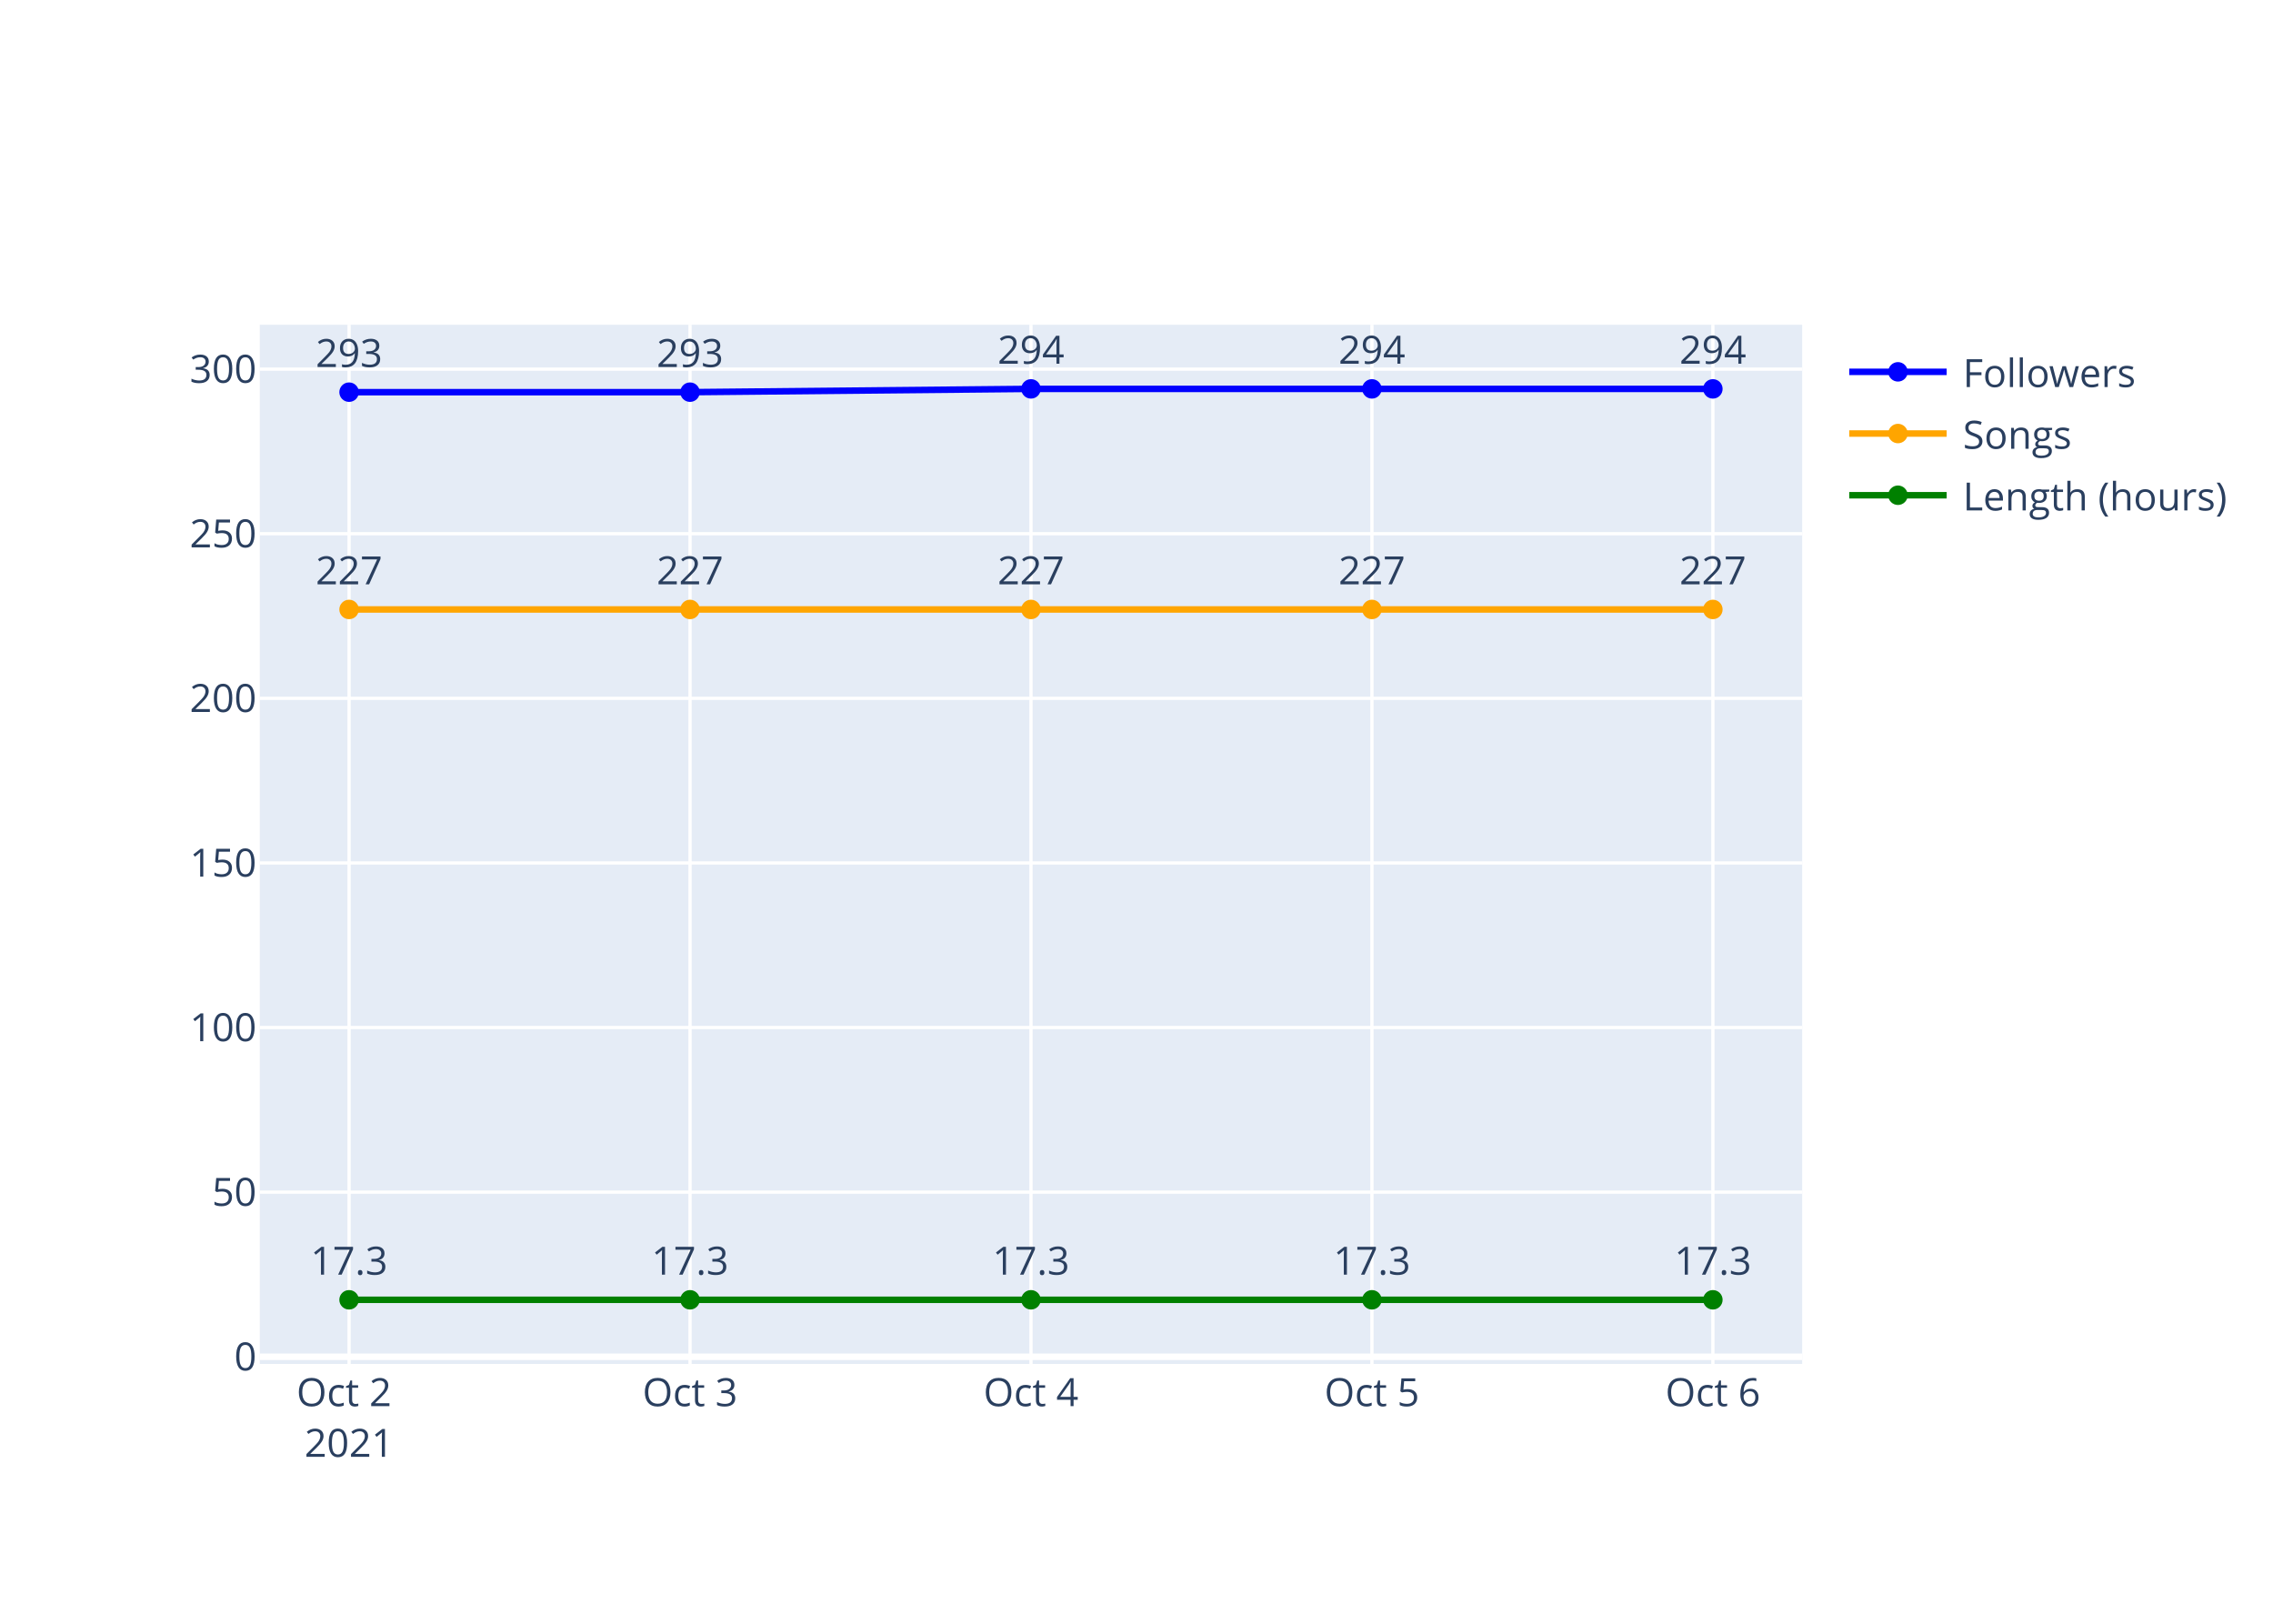
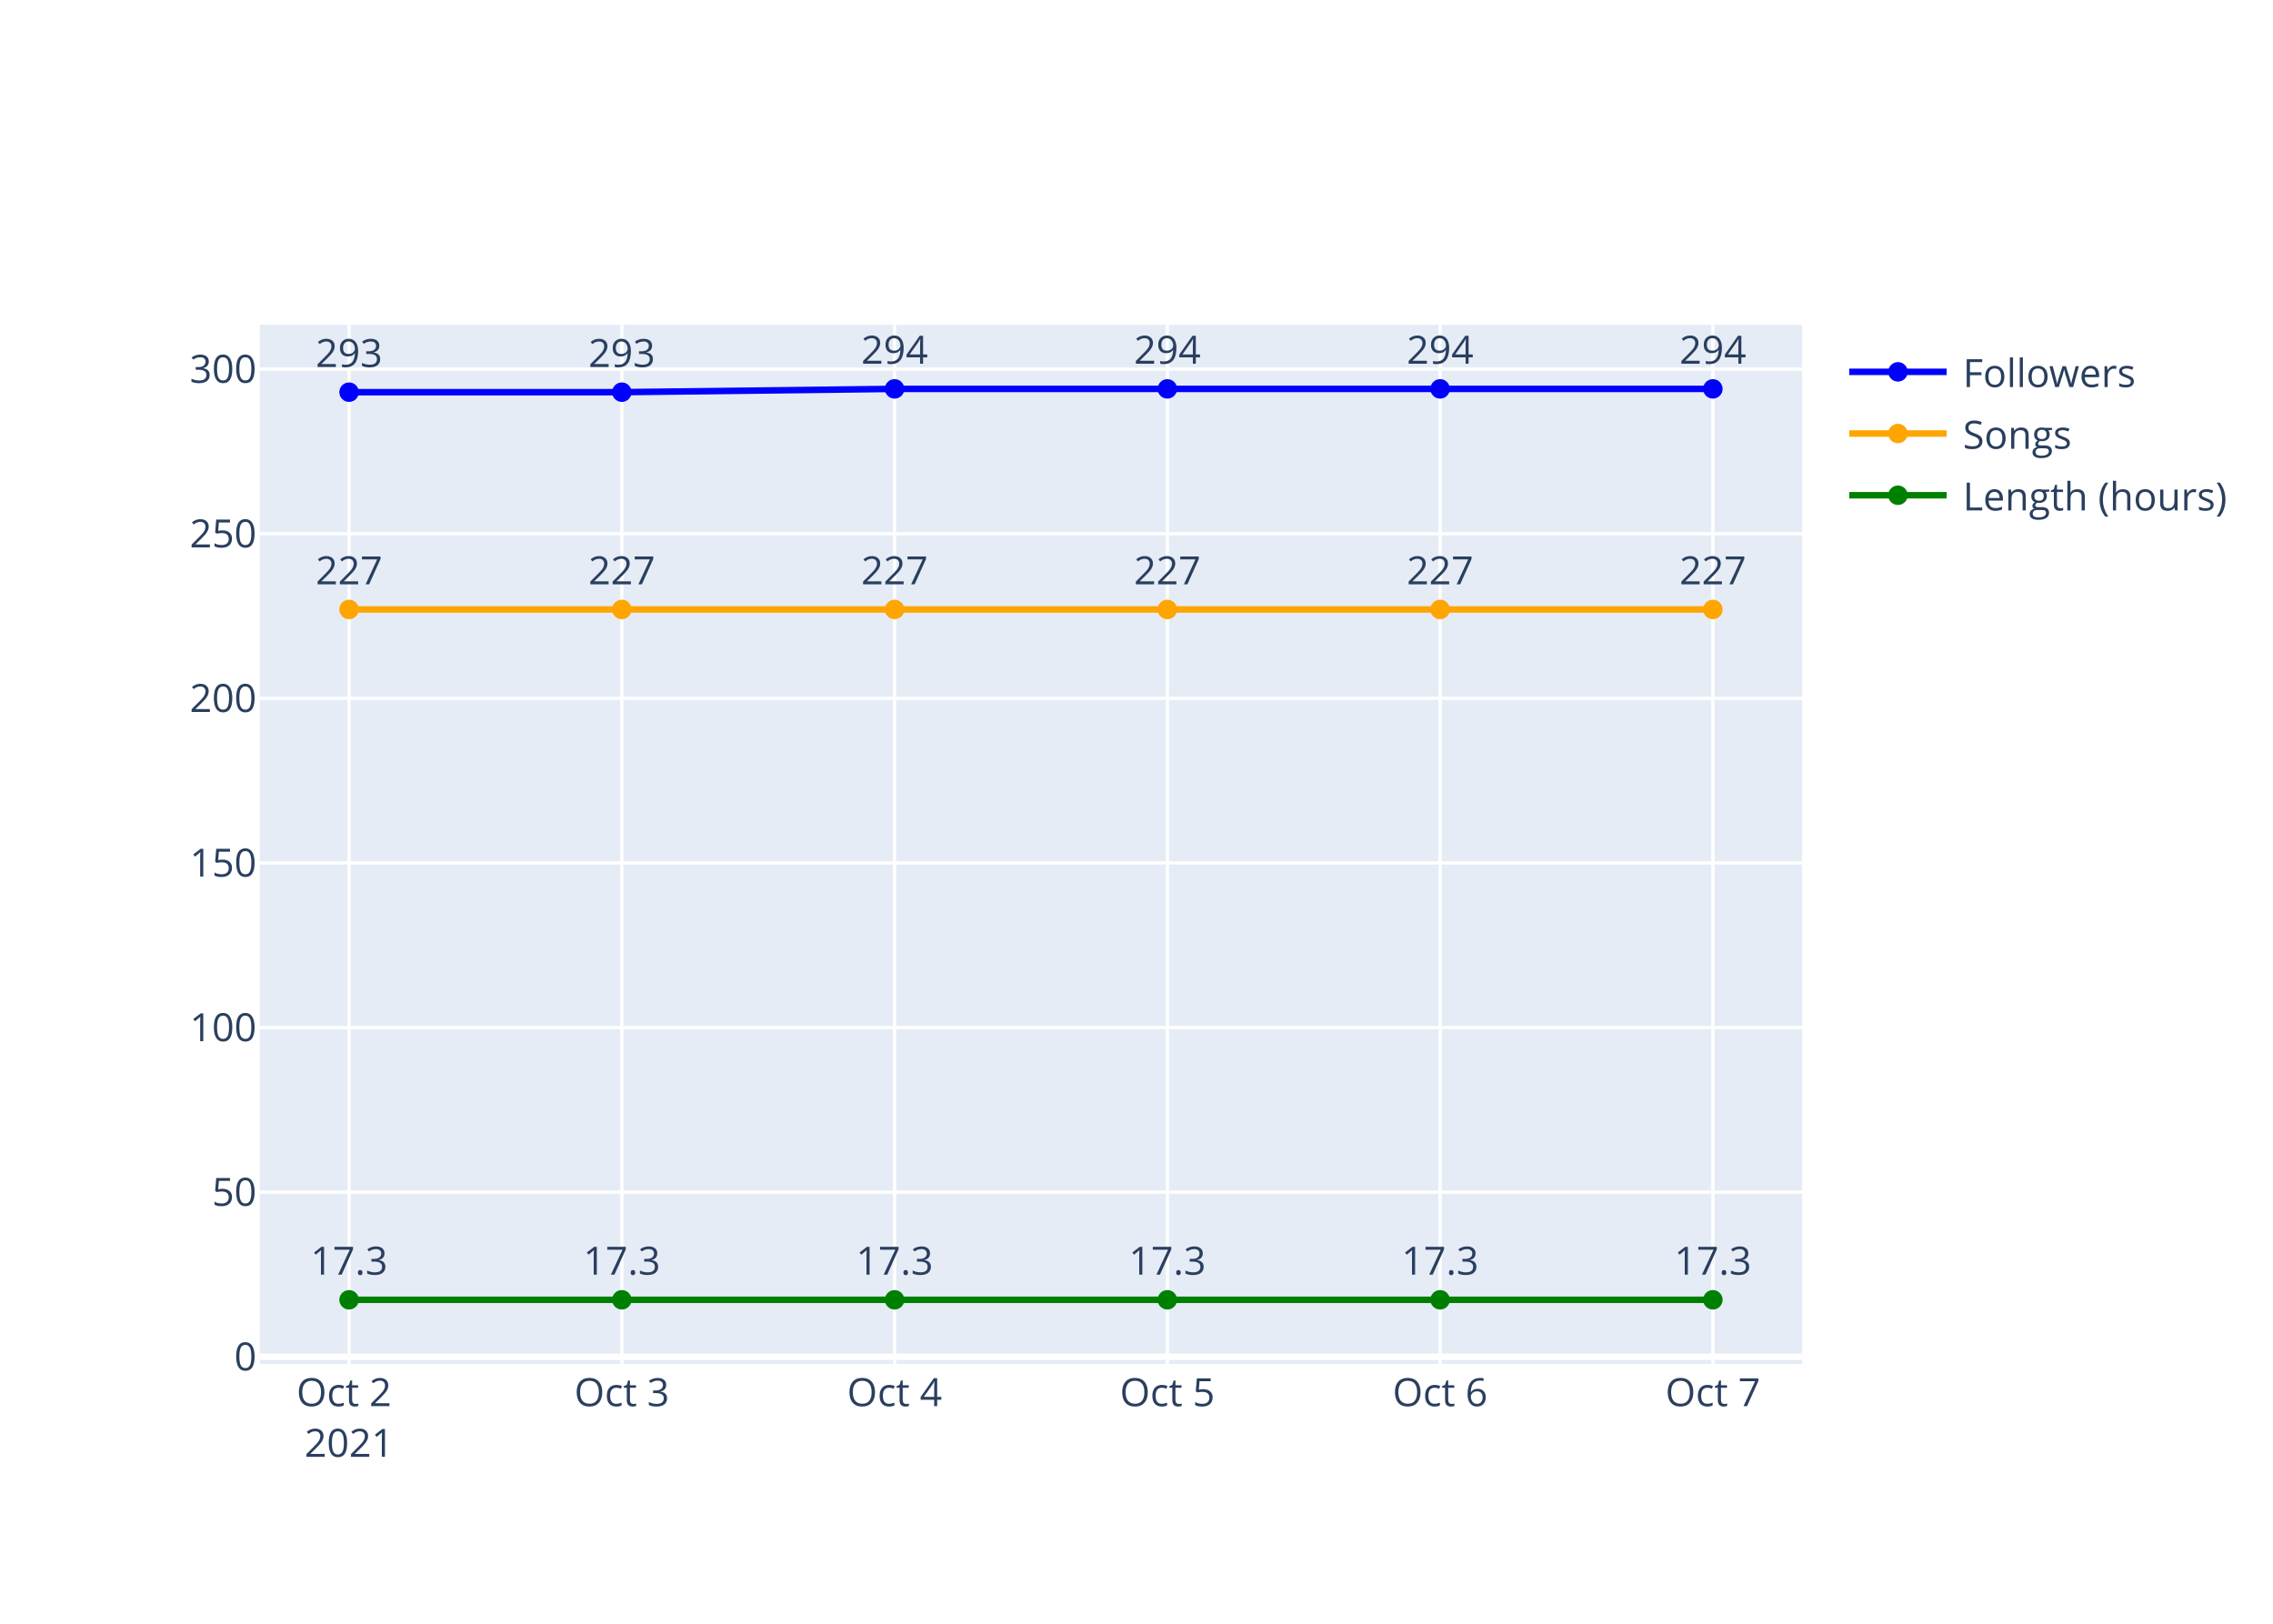
<svg xmlns="http://www.w3.org/2000/svg" class="main-svg" width="700" height="500" style="" viewBox="0 0 700 500">
  <rect x="0" y="0" width="700" height="500" style="fill: rgb(255, 255, 255); fill-opacity: 1;" />
-   <defs id="defs-477c56">
+   <defs id="defs-cb74b1">
    <g class="clips">
-       <clipPath id="clip477c56xyplot" class="plotclip">
+       <clipPath id="clipcb74b1xyplot" class="plotclip">
        <rect width="475" height="320" />
      </clipPath>
-       <clipPath class="axesclip" id="clip477c56x">
+       <clipPath class="axesclip" id="clipcb74b1x">
        <rect x="80" y="0" width="475" height="500" />
      </clipPath>
-       <clipPath class="axesclip" id="clip477c56y">
+       <clipPath class="axesclip" id="clipcb74b1y">
        <rect x="0" y="100" width="700" height="320" />
      </clipPath>
-       <clipPath class="axesclip" id="clip477c56xy">
+       <clipPath class="axesclip" id="clipcb74b1xy">
        <rect x="80" y="100" width="475" height="320" />
      </clipPath>
    </g>
    <g class="gradients" />
    <g class="patterns" />
  </defs>
  <g class="bglayer">
    <rect class="bg" x="80" y="100" width="475" height="320" style="fill: rgb(229, 236, 246); fill-opacity: 1; stroke-width: 0;" />
  </g>
  <g class="layer-below">
    <g class="imagelayer" />
    <g class="shapelayer" />
  </g>
  <g class="cartesianlayer">
    <g class="subplot xy">
      <g class="layer-subplot">
        <g class="shapelayer" />
        <g class="imagelayer" />
      </g>
      <g class="gridlayer">
        <g class="x">
          <path class="xgrid crisp" transform="translate(107.5,0)" d="M0,100v320" style="stroke: rgb(255, 255, 255); stroke-opacity: 1; stroke-width: 1px;" />
-           <path class="xgrid crisp" transform="translate(212.5,0)" d="M0,100v320" style="stroke: rgb(255, 255, 255); stroke-opacity: 1; stroke-width: 1px;" />
-           <path class="xgrid crisp" transform="translate(317.5,0)" d="M0,100v320" style="stroke: rgb(255, 255, 255); stroke-opacity: 1; stroke-width: 1px;" />
-           <path class="xgrid crisp" transform="translate(422.5,0)" d="M0,100v320" style="stroke: rgb(255, 255, 255); stroke-opacity: 1; stroke-width: 1px;" />
+           <path class="xgrid crisp" transform="translate(191.5,0)" d="M0,100v320" style="stroke: rgb(255, 255, 255); stroke-opacity: 1; stroke-width: 1px;" />
+           <path class="xgrid crisp" transform="translate(275.5,0)" d="M0,100v320" style="stroke: rgb(255, 255, 255); stroke-opacity: 1; stroke-width: 1px;" />
+           <path class="xgrid crisp" transform="translate(359.5,0)" d="M0,100v320" style="stroke: rgb(255, 255, 255); stroke-opacity: 1; stroke-width: 1px;" />
+           <path class="xgrid crisp" transform="translate(443.5,0)" d="M0,100v320" style="stroke: rgb(255, 255, 255); stroke-opacity: 1; stroke-width: 1px;" />
          <path class="xgrid crisp" transform="translate(527.5,0)" d="M0,100v320" style="stroke: rgb(255, 255, 255); stroke-opacity: 1; stroke-width: 1px;" />
        </g>
        <g class="y">
          <path class="ygrid crisp" transform="translate(0,367.1)" d="M80,0h475" style="stroke: rgb(255, 255, 255); stroke-opacity: 1; stroke-width: 1px;" />
          <path class="ygrid crisp" transform="translate(0,316.41)" d="M80,0h475" style="stroke: rgb(255, 255, 255); stroke-opacity: 1; stroke-width: 1px;" />
          <path class="ygrid crisp" transform="translate(0,265.73)" d="M80,0h475" style="stroke: rgb(255, 255, 255); stroke-opacity: 1; stroke-width: 1px;" />
          <path class="ygrid crisp" transform="translate(0,215.04)" d="M80,0h475" style="stroke: rgb(255, 255, 255); stroke-opacity: 1; stroke-width: 1px;" />
          <path class="ygrid crisp" transform="translate(0,164.35)" d="M80,0h475" style="stroke: rgb(255, 255, 255); stroke-opacity: 1; stroke-width: 1px;" />
          <path class="ygrid crisp" transform="translate(0,113.67)" d="M80,0h475" style="stroke: rgb(255, 255, 255); stroke-opacity: 1; stroke-width: 1px;" />
        </g>
      </g>
      <g class="zerolinelayer">
        <path class="yzl zl crisp" transform="translate(0,417.79)" d="M80,0h475" style="stroke: rgb(255, 255, 255); stroke-opacity: 1; stroke-width: 2px;" />
      </g>
      <path class="xlines-below" />
      <path class="ylines-below" />
      <g class="overlines-below" />
      <g class="xaxislayer-below" />
      <g class="yaxislayer-below" />
      <g class="overaxes-below" />
-       <g class="plot" transform="translate(80,100)" clip-path="url(#clip477c56xyplot)">
+       <g class="plot" transform="translate(80,100)" clip-path="url(#clipcb74b1xyplot)">
        <g class="scatterlayer mlayer">
-           <g class="trace scatter trace857f5f" style="stroke-miterlimit: 2; opacity: 1;">
+           <g class="trace scatter trace1b15a6" style="stroke-miterlimit: 2; opacity: 1;">
            <g class="fills" />
            <g class="errorbars" />
            <g class="lines">
-               <path class="js-line" d="M27.5,20.76L132.5,20.76L237.5,19.75L447.5,19.75" style="vector-effect: non-scaling-stroke; fill: none; stroke: rgb(0, 0, 255); stroke-opacity: 1; stroke-width: 2px; opacity: 1;" />
+               <path class="js-line" d="M27.5,20.76L111.5,20.76L195.5,19.75L447.5,19.75" style="vector-effect: non-scaling-stroke; fill: none; stroke: rgb(0, 0, 255); stroke-opacity: 1; stroke-width: 2px; opacity: 1;" />
            </g>
            <g class="points">
              <path class="point" transform="translate(27.5,20.76)" d="M3,0A3,3 0 1,1 0,-3A3,3 0 0,1 3,0Z" style="opacity: 1; stroke-width: 0px; fill: rgb(0, 0, 255); fill-opacity: 1;" />
-               <path class="point" transform="translate(132.5,20.76)" d="M3,0A3,3 0 1,1 0,-3A3,3 0 0,1 3,0Z" style="opacity: 1; stroke-width: 0px; fill: rgb(0, 0, 255); fill-opacity: 1;" />
-               <path class="point" transform="translate(237.5,19.75)" d="M3,0A3,3 0 1,1 0,-3A3,3 0 0,1 3,0Z" style="opacity: 1; stroke-width: 0px; fill: rgb(0, 0, 255); fill-opacity: 1;" />
-               <path class="point" transform="translate(342.5,19.75)" d="M3,0A3,3 0 1,1 0,-3A3,3 0 0,1 3,0Z" style="opacity: 1; stroke-width: 0px; fill: rgb(0, 0, 255); fill-opacity: 1;" />
+               <path class="point" transform="translate(111.5,20.76)" d="M3,0A3,3 0 1,1 0,-3A3,3 0 0,1 3,0Z" style="opacity: 1; stroke-width: 0px; fill: rgb(0, 0, 255); fill-opacity: 1;" />
+               <path class="point" transform="translate(195.5,19.75)" d="M3,0A3,3 0 1,1 0,-3A3,3 0 0,1 3,0Z" style="opacity: 1; stroke-width: 0px; fill: rgb(0, 0, 255); fill-opacity: 1;" />
+               <path class="point" transform="translate(279.5,19.75)" d="M3,0A3,3 0 1,1 0,-3A3,3 0 0,1 3,0Z" style="opacity: 1; stroke-width: 0px; fill: rgb(0, 0, 255); fill-opacity: 1;" />
+               <path class="point" transform="translate(363.5,19.75)" d="M3,0A3,3 0 1,1 0,-3A3,3 0 0,1 3,0Z" style="opacity: 1; stroke-width: 0px; fill: rgb(0, 0, 255); fill-opacity: 1;" />
              <path class="point" transform="translate(447.5,19.75)" d="M3,0A3,3 0 1,1 0,-3A3,3 0 0,1 3,0Z" style="opacity: 1; stroke-width: 0px; fill: rgb(0, 0, 255); fill-opacity: 1;" />
            </g>
            <g class="text">
              <g class="textpoint" transform="translate(0,-7.75)">
                <text x="27.5" y="20.76" text-anchor="middle" style="font-family: 'Open Sans', verdana, arial, sans-serif; font-size: 12px; fill: rgb(42, 63, 95); fill-opacity: 1; white-space: pre;">293</text>
              </g>
              <g class="textpoint" transform="translate(0,-7.75)">
-                 <text x="132.5" y="20.76" text-anchor="middle" style="font-family: 'Open Sans', verdana, arial, sans-serif; font-size: 12px; fill: rgb(42, 63, 95); fill-opacity: 1; white-space: pre;">293</text>
-               </g>
-               <g class="textpoint" transform="translate(0,-7.75)">
-                 <text x="237.5" y="19.75" text-anchor="middle" style="font-family: 'Open Sans', verdana, arial, sans-serif; font-size: 12px; fill: rgb(42, 63, 95); fill-opacity: 1; white-space: pre;">294</text>
-               </g>
-               <g class="textpoint" transform="translate(0,-7.75)">
-                 <text x="342.5" y="19.75" text-anchor="middle" style="font-family: 'Open Sans', verdana, arial, sans-serif; font-size: 12px; fill: rgb(42, 63, 95); fill-opacity: 1; white-space: pre;">294</text>
+                 <text x="111.5" y="20.76" text-anchor="middle" style="font-family: 'Open Sans', verdana, arial, sans-serif; font-size: 12px; fill: rgb(42, 63, 95); fill-opacity: 1; white-space: pre;">293</text>
+               </g>
+               <g class="textpoint" transform="translate(0,-7.75)">
+                 <text x="195.5" y="19.75" text-anchor="middle" style="font-family: 'Open Sans', verdana, arial, sans-serif; font-size: 12px; fill: rgb(42, 63, 95); fill-opacity: 1; white-space: pre;">294</text>
+               </g>
+               <g class="textpoint" transform="translate(0,-7.75)">
+                 <text x="279.5" y="19.75" text-anchor="middle" style="font-family: 'Open Sans', verdana, arial, sans-serif; font-size: 12px; fill: rgb(42, 63, 95); fill-opacity: 1; white-space: pre;">294</text>
+               </g>
+               <g class="textpoint" transform="translate(0,-7.75)">
+                 <text x="363.5" y="19.75" text-anchor="middle" style="font-family: 'Open Sans', verdana, arial, sans-serif; font-size: 12px; fill: rgb(42, 63, 95); fill-opacity: 1; white-space: pre;">294</text>
              </g>
              <g class="textpoint" transform="translate(0,-7.75)">
                <text x="447.5" y="19.75" text-anchor="middle" style="font-family: 'Open Sans', verdana, arial, sans-serif; font-size: 12px; fill: rgb(42, 63, 95); fill-opacity: 1; white-space: pre;">294</text>
              </g>
            </g>
          </g>
-           <g class="trace scatter trace0e1525" style="stroke-miterlimit: 2; opacity: 1;">
+           <g class="trace scatter tracea6a660" style="stroke-miterlimit: 2; opacity: 1;">
            <g class="fills" />
            <g class="errorbars" />
            <g class="lines">
              <path class="js-line" d="M27.5,87.67L447.5,87.67" style="vector-effect: non-scaling-stroke; fill: none; stroke: rgb(255, 165, 0); stroke-opacity: 1; stroke-width: 2px; opacity: 1;" />
            </g>
            <g class="points">
              <path class="point" transform="translate(27.5,87.67)" d="M3,0A3,3 0 1,1 0,-3A3,3 0 0,1 3,0Z" style="opacity: 1; stroke-width: 0px; fill: rgb(255, 165, 0); fill-opacity: 1;" />
-               <path class="point" transform="translate(132.5,87.67)" d="M3,0A3,3 0 1,1 0,-3A3,3 0 0,1 3,0Z" style="opacity: 1; stroke-width: 0px; fill: rgb(255, 165, 0); fill-opacity: 1;" />
-               <path class="point" transform="translate(237.5,87.67)" d="M3,0A3,3 0 1,1 0,-3A3,3 0 0,1 3,0Z" style="opacity: 1; stroke-width: 0px; fill: rgb(255, 165, 0); fill-opacity: 1;" />
-               <path class="point" transform="translate(342.5,87.67)" d="M3,0A3,3 0 1,1 0,-3A3,3 0 0,1 3,0Z" style="opacity: 1; stroke-width: 0px; fill: rgb(255, 165, 0); fill-opacity: 1;" />
+               <path class="point" transform="translate(111.5,87.67)" d="M3,0A3,3 0 1,1 0,-3A3,3 0 0,1 3,0Z" style="opacity: 1; stroke-width: 0px; fill: rgb(255, 165, 0); fill-opacity: 1;" />
+               <path class="point" transform="translate(195.5,87.67)" d="M3,0A3,3 0 1,1 0,-3A3,3 0 0,1 3,0Z" style="opacity: 1; stroke-width: 0px; fill: rgb(255, 165, 0); fill-opacity: 1;" />
+               <path class="point" transform="translate(279.5,87.67)" d="M3,0A3,3 0 1,1 0,-3A3,3 0 0,1 3,0Z" style="opacity: 1; stroke-width: 0px; fill: rgb(255, 165, 0); fill-opacity: 1;" />
+               <path class="point" transform="translate(363.5,87.67)" d="M3,0A3,3 0 1,1 0,-3A3,3 0 0,1 3,0Z" style="opacity: 1; stroke-width: 0px; fill: rgb(255, 165, 0); fill-opacity: 1;" />
              <path class="point" transform="translate(447.5,87.67)" d="M3,0A3,3 0 1,1 0,-3A3,3 0 0,1 3,0Z" style="opacity: 1; stroke-width: 0px; fill: rgb(255, 165, 0); fill-opacity: 1;" />
            </g>
            <g class="text">
              <g class="textpoint" transform="translate(0,-7.75)">
                <text x="27.5" y="87.67" text-anchor="middle" style="font-family: 'Open Sans', verdana, arial, sans-serif; font-size: 12px; fill: rgb(42, 63, 95); fill-opacity: 1; white-space: pre;">227</text>
              </g>
              <g class="textpoint" transform="translate(0,-7.75)">
-                 <text x="132.5" y="87.67" text-anchor="middle" style="font-family: 'Open Sans', verdana, arial, sans-serif; font-size: 12px; fill: rgb(42, 63, 95); fill-opacity: 1; white-space: pre;">227</text>
-               </g>
-               <g class="textpoint" transform="translate(0,-7.75)">
-                 <text x="237.5" y="87.67" text-anchor="middle" style="font-family: 'Open Sans', verdana, arial, sans-serif; font-size: 12px; fill: rgb(42, 63, 95); fill-opacity: 1; white-space: pre;">227</text>
-               </g>
-               <g class="textpoint" transform="translate(0,-7.75)">
-                 <text x="342.5" y="87.67" text-anchor="middle" style="font-family: 'Open Sans', verdana, arial, sans-serif; font-size: 12px; fill: rgb(42, 63, 95); fill-opacity: 1; white-space: pre;">227</text>
+                 <text x="111.5" y="87.67" text-anchor="middle" style="font-family: 'Open Sans', verdana, arial, sans-serif; font-size: 12px; fill: rgb(42, 63, 95); fill-opacity: 1; white-space: pre;">227</text>
+               </g>
+               <g class="textpoint" transform="translate(0,-7.75)">
+                 <text x="195.5" y="87.67" text-anchor="middle" style="font-family: 'Open Sans', verdana, arial, sans-serif; font-size: 12px; fill: rgb(42, 63, 95); fill-opacity: 1; white-space: pre;">227</text>
+               </g>
+               <g class="textpoint" transform="translate(0,-7.75)">
+                 <text x="279.5" y="87.67" text-anchor="middle" style="font-family: 'Open Sans', verdana, arial, sans-serif; font-size: 12px; fill: rgb(42, 63, 95); fill-opacity: 1; white-space: pre;">227</text>
+               </g>
+               <g class="textpoint" transform="translate(0,-7.75)">
+                 <text x="363.5" y="87.67" text-anchor="middle" style="font-family: 'Open Sans', verdana, arial, sans-serif; font-size: 12px; fill: rgb(42, 63, 95); fill-opacity: 1; white-space: pre;">227</text>
              </g>
              <g class="textpoint" transform="translate(0,-7.75)">
                <text x="447.5" y="87.67" text-anchor="middle" style="font-family: 'Open Sans', verdana, arial, sans-serif; font-size: 12px; fill: rgb(42, 63, 95); fill-opacity: 1; white-space: pre;">227</text>
              </g>
            </g>
          </g>
-           <g class="trace scatter traced8313e" style="stroke-miterlimit: 2; opacity: 1;">
+           <g class="trace scatter trace691cbb" style="stroke-miterlimit: 2; opacity: 1;">
            <g class="fills" />
            <g class="errorbars" />
            <g class="lines">
              <path class="js-line" d="M27.5,300.25L447.5,300.25" style="vector-effect: non-scaling-stroke; fill: none; stroke: rgb(0, 128, 0); stroke-opacity: 1; stroke-width: 2px; opacity: 1;" />
            </g>
            <g class="points">
              <path class="point" transform="translate(27.5,300.25)" d="M3,0A3,3 0 1,1 0,-3A3,3 0 0,1 3,0Z" style="opacity: 1; stroke-width: 0px; fill: rgb(0, 128, 0); fill-opacity: 1;" />
-               <path class="point" transform="translate(132.5,300.25)" d="M3,0A3,3 0 1,1 0,-3A3,3 0 0,1 3,0Z" style="opacity: 1; stroke-width: 0px; fill: rgb(0, 128, 0); fill-opacity: 1;" />
-               <path class="point" transform="translate(237.5,300.25)" d="M3,0A3,3 0 1,1 0,-3A3,3 0 0,1 3,0Z" style="opacity: 1; stroke-width: 0px; fill: rgb(0, 128, 0); fill-opacity: 1;" />
-               <path class="point" transform="translate(342.5,300.25)" d="M3,0A3,3 0 1,1 0,-3A3,3 0 0,1 3,0Z" style="opacity: 1; stroke-width: 0px; fill: rgb(0, 128, 0); fill-opacity: 1;" />
+               <path class="point" transform="translate(111.5,300.25)" d="M3,0A3,3 0 1,1 0,-3A3,3 0 0,1 3,0Z" style="opacity: 1; stroke-width: 0px; fill: rgb(0, 128, 0); fill-opacity: 1;" />
+               <path class="point" transform="translate(195.5,300.25)" d="M3,0A3,3 0 1,1 0,-3A3,3 0 0,1 3,0Z" style="opacity: 1; stroke-width: 0px; fill: rgb(0, 128, 0); fill-opacity: 1;" />
+               <path class="point" transform="translate(279.5,300.25)" d="M3,0A3,3 0 1,1 0,-3A3,3 0 0,1 3,0Z" style="opacity: 1; stroke-width: 0px; fill: rgb(0, 128, 0); fill-opacity: 1;" />
+               <path class="point" transform="translate(363.5,300.25)" d="M3,0A3,3 0 1,1 0,-3A3,3 0 0,1 3,0Z" style="opacity: 1; stroke-width: 0px; fill: rgb(0, 128, 0); fill-opacity: 1;" />
              <path class="point" transform="translate(447.5,300.25)" d="M3,0A3,3 0 1,1 0,-3A3,3 0 0,1 3,0Z" style="opacity: 1; stroke-width: 0px; fill: rgb(0, 128, 0); fill-opacity: 1;" />
            </g>
            <g class="text">
              <g class="textpoint" transform="translate(0,-7.75)">
                <text x="27.5" y="300.25" text-anchor="middle" style="font-family: 'Open Sans', verdana, arial, sans-serif; font-size: 12px; fill: rgb(42, 63, 95); fill-opacity: 1; white-space: pre;">17.3</text>
              </g>
              <g class="textpoint" transform="translate(0,-7.75)">
-                 <text x="132.5" y="300.25" text-anchor="middle" style="font-family: 'Open Sans', verdana, arial, sans-serif; font-size: 12px; fill: rgb(42, 63, 95); fill-opacity: 1; white-space: pre;">17.3</text>
-               </g>
-               <g class="textpoint" transform="translate(0,-7.75)">
-                 <text x="237.5" y="300.25" text-anchor="middle" style="font-family: 'Open Sans', verdana, arial, sans-serif; font-size: 12px; fill: rgb(42, 63, 95); fill-opacity: 1; white-space: pre;">17.3</text>
-               </g>
-               <g class="textpoint" transform="translate(0,-7.75)">
-                 <text x="342.5" y="300.25" text-anchor="middle" style="font-family: 'Open Sans', verdana, arial, sans-serif; font-size: 12px; fill: rgb(42, 63, 95); fill-opacity: 1; white-space: pre;">17.3</text>
+                 <text x="111.5" y="300.25" text-anchor="middle" style="font-family: 'Open Sans', verdana, arial, sans-serif; font-size: 12px; fill: rgb(42, 63, 95); fill-opacity: 1; white-space: pre;">17.3</text>
+               </g>
+               <g class="textpoint" transform="translate(0,-7.75)">
+                 <text x="195.5" y="300.25" text-anchor="middle" style="font-family: 'Open Sans', verdana, arial, sans-serif; font-size: 12px; fill: rgb(42, 63, 95); fill-opacity: 1; white-space: pre;">17.3</text>
+               </g>
+               <g class="textpoint" transform="translate(0,-7.75)">
+                 <text x="279.5" y="300.25" text-anchor="middle" style="font-family: 'Open Sans', verdana, arial, sans-serif; font-size: 12px; fill: rgb(42, 63, 95); fill-opacity: 1; white-space: pre;">17.3</text>
+               </g>
+               <g class="textpoint" transform="translate(0,-7.75)">
+                 <text x="363.5" y="300.25" text-anchor="middle" style="font-family: 'Open Sans', verdana, arial, sans-serif; font-size: 12px; fill: rgb(42, 63, 95); fill-opacity: 1; white-space: pre;">17.3</text>
              </g>
              <g class="textpoint" transform="translate(0,-7.75)">
                <text x="447.5" y="300.25" text-anchor="middle" style="font-family: 'Open Sans', verdana, arial, sans-serif; font-size: 12px; fill: rgb(42, 63, 95); fill-opacity: 1; white-space: pre;">17.3</text>
              </g>
            </g>
          </g>
        </g>
      </g>
      <g class="overplot" />
      <path class="xlines-above crisp" d="M0,0" style="fill: none;" />
      <path class="ylines-above crisp" d="M0,0" style="fill: none;" />
      <g class="overlines-above" />
      <g class="xaxislayer-above">
        <g class="xtick">
          <text text-anchor="middle" x="0" y="433" transform="translate(107.5,0)" style="font-family: 'Open Sans', verdana, arial, sans-serif; font-size: 12px; fill: rgb(42, 63, 95); fill-opacity: 1; white-space: pre; opacity: 1;">
            <tspan class="line" dy="0em" x="0" y="433">Oct 2</tspan>
            <tspan class="line" dy="1.3em" x="0" y="433">2021</tspan>
          </text>
        </g>
        <g class="xtick">
-           <text text-anchor="middle" x="0" y="433" style="font-family: 'Open Sans', verdana, arial, sans-serif; font-size: 12px; fill: rgb(42, 63, 95); fill-opacity: 1; white-space: pre; opacity: 1;" transform="translate(212.5,0)">Oct 3</text>
-         </g>
-         <g class="xtick">
-           <text text-anchor="middle" x="0" y="433" style="font-family: 'Open Sans', verdana, arial, sans-serif; font-size: 12px; fill: rgb(42, 63, 95); fill-opacity: 1; white-space: pre; opacity: 1;" transform="translate(317.5,0)">Oct 4</text>
-         </g>
-         <g class="xtick">
-           <text text-anchor="middle" x="0" y="433" style="font-family: 'Open Sans', verdana, arial, sans-serif; font-size: 12px; fill: rgb(42, 63, 95); fill-opacity: 1; white-space: pre; opacity: 1;" transform="translate(422.5,0)">Oct 5</text>
-         </g>
-         <g class="xtick">
-           <text text-anchor="middle" x="0" y="433" style="font-family: 'Open Sans', verdana, arial, sans-serif; font-size: 12px; fill: rgb(42, 63, 95); fill-opacity: 1; white-space: pre; opacity: 1;" transform="translate(527.5,0)">Oct 6</text>
+           <text text-anchor="middle" x="0" y="433" style="font-family: 'Open Sans', verdana, arial, sans-serif; font-size: 12px; fill: rgb(42, 63, 95); fill-opacity: 1; white-space: pre; opacity: 1;" transform="translate(191.5,0)">Oct 3</text>
+         </g>
+         <g class="xtick">
+           <text text-anchor="middle" x="0" y="433" style="font-family: 'Open Sans', verdana, arial, sans-serif; font-size: 12px; fill: rgb(42, 63, 95); fill-opacity: 1; white-space: pre; opacity: 1;" transform="translate(275.5,0)">Oct 4</text>
+         </g>
+         <g class="xtick">
+           <text text-anchor="middle" x="0" y="433" style="font-family: 'Open Sans', verdana, arial, sans-serif; font-size: 12px; fill: rgb(42, 63, 95); fill-opacity: 1; white-space: pre; opacity: 1;" transform="translate(359.5,0)">Oct 5</text>
+         </g>
+         <g class="xtick">
+           <text text-anchor="middle" x="0" y="433" style="font-family: 'Open Sans', verdana, arial, sans-serif; font-size: 12px; fill: rgb(42, 63, 95); fill-opacity: 1; white-space: pre; opacity: 1;" transform="translate(443.5,0)">Oct 6</text>
+         </g>
+         <g class="xtick">
+           <text text-anchor="middle" x="0" y="433" style="font-family: 'Open Sans', verdana, arial, sans-serif; font-size: 12px; fill: rgb(42, 63, 95); fill-opacity: 1; white-space: pre; opacity: 1;" transform="translate(527.5,0)">Oct 7</text>
        </g>
      </g>
      <g class="yaxislayer-above">
        <g class="ytick">
          <text text-anchor="end" x="79" y="4.2" transform="translate(0,417.79)" style="font-family: 'Open Sans', verdana, arial, sans-serif; font-size: 12px; fill: rgb(42, 63, 95); fill-opacity: 1; white-space: pre; opacity: 1;">0</text>
        </g>
        <g class="ytick">
          <text text-anchor="end" x="79" y="4.2" style="font-family: 'Open Sans', verdana, arial, sans-serif; font-size: 12px; fill: rgb(42, 63, 95); fill-opacity: 1; white-space: pre; opacity: 1;" transform="translate(0,367.1)">50</text>
        </g>
        <g class="ytick">
          <text text-anchor="end" x="79" y="4.2" style="font-family: 'Open Sans', verdana, arial, sans-serif; font-size: 12px; fill: rgb(42, 63, 95); fill-opacity: 1; white-space: pre; opacity: 1;" transform="translate(0,316.41)">100</text>
        </g>
        <g class="ytick">
          <text text-anchor="end" x="79" y="4.2" style="font-family: 'Open Sans', verdana, arial, sans-serif; font-size: 12px; fill: rgb(42, 63, 95); fill-opacity: 1; white-space: pre; opacity: 1;" transform="translate(0,265.73)">150</text>
        </g>
        <g class="ytick">
          <text text-anchor="end" x="79" y="4.2" style="font-family: 'Open Sans', verdana, arial, sans-serif; font-size: 12px; fill: rgb(42, 63, 95); fill-opacity: 1; white-space: pre; opacity: 1;" transform="translate(0,215.04)">200</text>
        </g>
        <g class="ytick">
          <text text-anchor="end" x="79" y="4.2" style="font-family: 'Open Sans', verdana, arial, sans-serif; font-size: 12px; fill: rgb(42, 63, 95); fill-opacity: 1; white-space: pre; opacity: 1;" transform="translate(0,164.35)">250</text>
        </g>
        <g class="ytick">
          <text text-anchor="end" x="79" y="4.2" style="font-family: 'Open Sans', verdana, arial, sans-serif; font-size: 12px; fill: rgb(42, 63, 95); fill-opacity: 1; white-space: pre; opacity: 1;" transform="translate(0,113.67)">300</text>
        </g>
      </g>
      <g class="overaxes-above" />
    </g>
  </g>
  <g class="polarlayer" />
  <g class="ternarylayer" />
  <g class="geolayer" />
  <g class="funnelarealayer" />
  <g class="pielayer" />
  <g class="iciclelayer" />
  <g class="treemaplayer" />
  <g class="sunburstlayer" />
  <g class="glimages" />
-   <defs id="topdefs-477c56">
+   <defs id="topdefs-cb74b1">
    <g class="clips" />
-     <clipPath id="legend477c56">
+     <clipPath id="legendcb74b1">
      <rect width="124" height="67" x="0" y="0" />
    </clipPath>
  </defs>
  <g class="layer-above">
    <g class="imagelayer" />
    <g class="shapelayer" />
  </g>
  <g class="infolayer">
    <g class="legend" pointer-events="all" transform="translate(564.5,100)">
      <rect class="bg" shape-rendering="crispEdges" style="stroke: rgb(68, 68, 68); stroke-opacity: 1; fill: rgb(255, 255, 255); fill-opacity: 1; stroke-width: 0px;" width="124" height="67" x="0" y="0" />
-       <g class="scrollbox" transform="" clip-path="url(#legend477c56)">
+       <g class="scrollbox" transform="" clip-path="url(#legendcb74b1)">
        <g class="groups">
          <g class="traces" transform="translate(0,14.5)" style="opacity: 1;">
            <text class="legendtext" text-anchor="start" x="40" y="4.68" style="font-family: 'Open Sans', verdana, arial, sans-serif; font-size: 12px; fill: rgb(42, 63, 95); fill-opacity: 1; white-space: pre;">Followers</text>
            <g class="layers" style="opacity: 1;">
              <g class="legendfill" />
              <g class="legendlines">
                <path class="js-line" d="M5,0h30" style="fill: none; stroke: rgb(0, 0, 255); stroke-opacity: 1; stroke-width: 2px;" />
              </g>
              <g class="legendsymbols">
                <g class="legendpoints">
                  <path class="scatterpts" transform="translate(20,0)" d="M3,0A3,3 0 1,1 0,-3A3,3 0 0,1 3,0Z" style="opacity: 1; stroke-width: 0px; fill: rgb(0, 0, 255); fill-opacity: 1;" />
                </g>
              </g>
            </g>
            <rect class="legendtoggle" x="0" y="-9.5" width="118.062" height="19" style="fill: rgb(0, 0, 0); fill-opacity: 0;" />
          </g>
          <g class="traces" transform="translate(0,33.5)" style="opacity: 1;">
            <text class="legendtext" text-anchor="start" x="40" y="4.68" style="font-family: 'Open Sans', verdana, arial, sans-serif; font-size: 12px; fill: rgb(42, 63, 95); fill-opacity: 1; white-space: pre;">Songs</text>
            <g class="layers" style="opacity: 1;">
              <g class="legendfill" />
              <g class="legendlines">
                <path class="js-line" d="M5,0h30" style="fill: none; stroke: rgb(255, 165, 0); stroke-opacity: 1; stroke-width: 2px;" />
              </g>
              <g class="legendsymbols">
                <g class="legendpoints">
                  <path class="scatterpts" transform="translate(20,0)" d="M3,0A3,3 0 1,1 0,-3A3,3 0 0,1 3,0Z" style="opacity: 1; stroke-width: 0px; fill: rgb(255, 165, 0); fill-opacity: 1;" />
                </g>
              </g>
            </g>
            <rect class="legendtoggle" x="0" y="-9.5" width="118.062" height="19" style="fill: rgb(0, 0, 0); fill-opacity: 0;" />
          </g>
          <g class="traces" transform="translate(0,52.5)" style="opacity: 1;">
            <text class="legendtext" text-anchor="start" x="40" y="4.68" style="font-family: 'Open Sans', verdana, arial, sans-serif; font-size: 12px; fill: rgb(42, 63, 95); fill-opacity: 1; white-space: pre;">Length (hours)</text>
            <g class="layers" style="opacity: 1;">
              <g class="legendfill" />
              <g class="legendlines">
                <path class="js-line" d="M5,0h30" style="fill: none; stroke: rgb(0, 128, 0); stroke-opacity: 1; stroke-width: 2px;" />
              </g>
              <g class="legendsymbols">
                <g class="legendpoints">
                  <path class="scatterpts" transform="translate(20,0)" d="M3,0A3,3 0 1,1 0,-3A3,3 0 0,1 3,0Z" style="opacity: 1; stroke-width: 0px; fill: rgb(0, 128, 0); fill-opacity: 1;" />
                </g>
              </g>
            </g>
            <rect class="legendtoggle" x="0" y="-9.5" width="118.062" height="19" style="fill: rgb(0, 0, 0); fill-opacity: 0;" />
          </g>
        </g>
      </g>
      <rect class="scrollbar" rx="20" ry="3" width="0" height="0" style="fill: rgb(128, 139, 164); fill-opacity: 1;" x="0" y="0" />
    </g>
    <g class="g-gtitle" />
    <g class="g-xtitle" />
    <g class="g-ytitle" />
  </g>
</svg>
